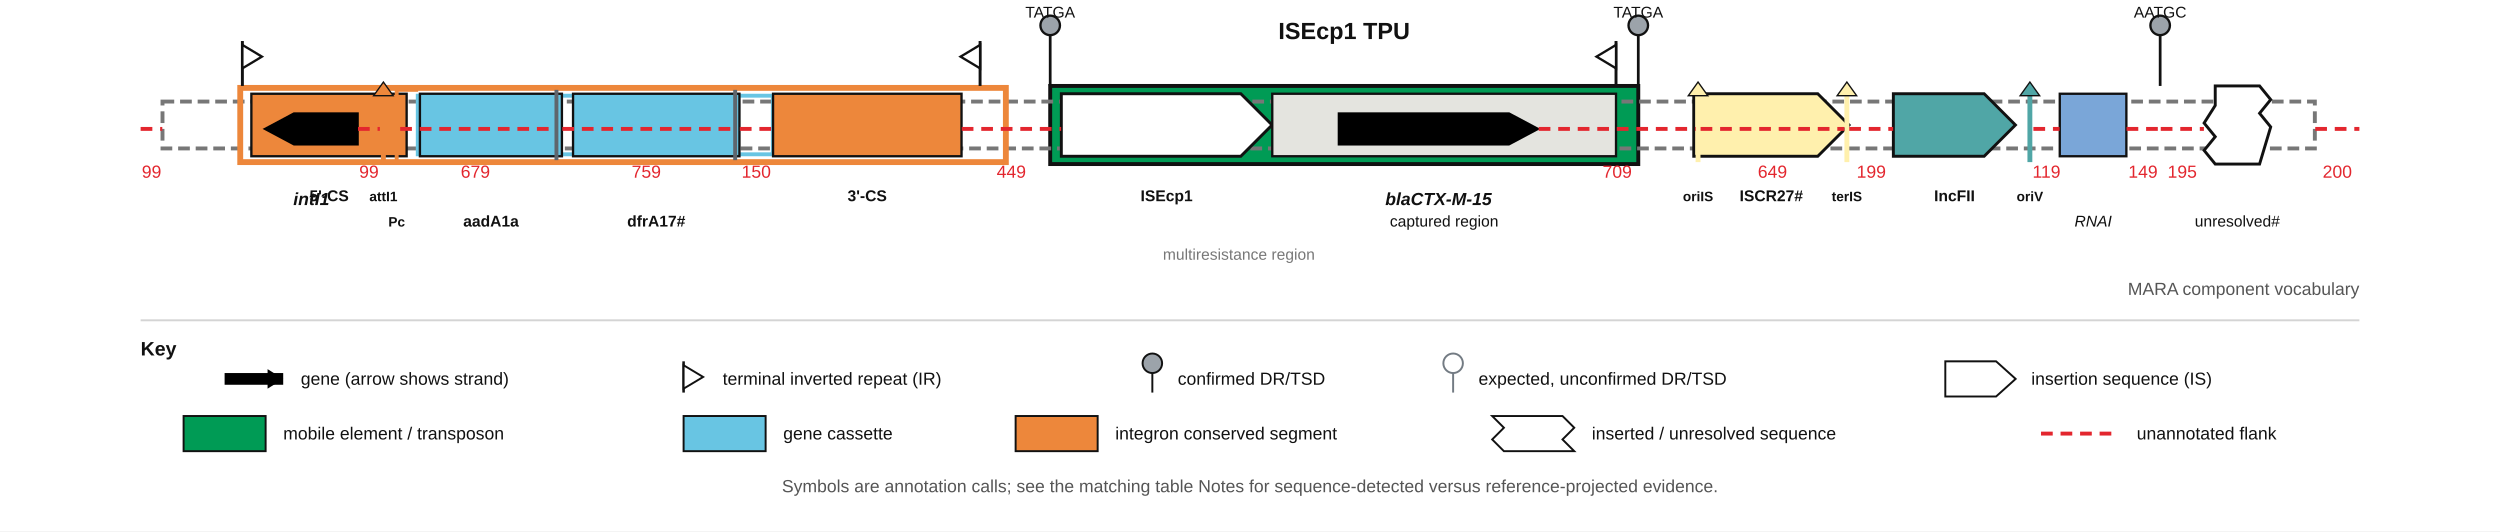
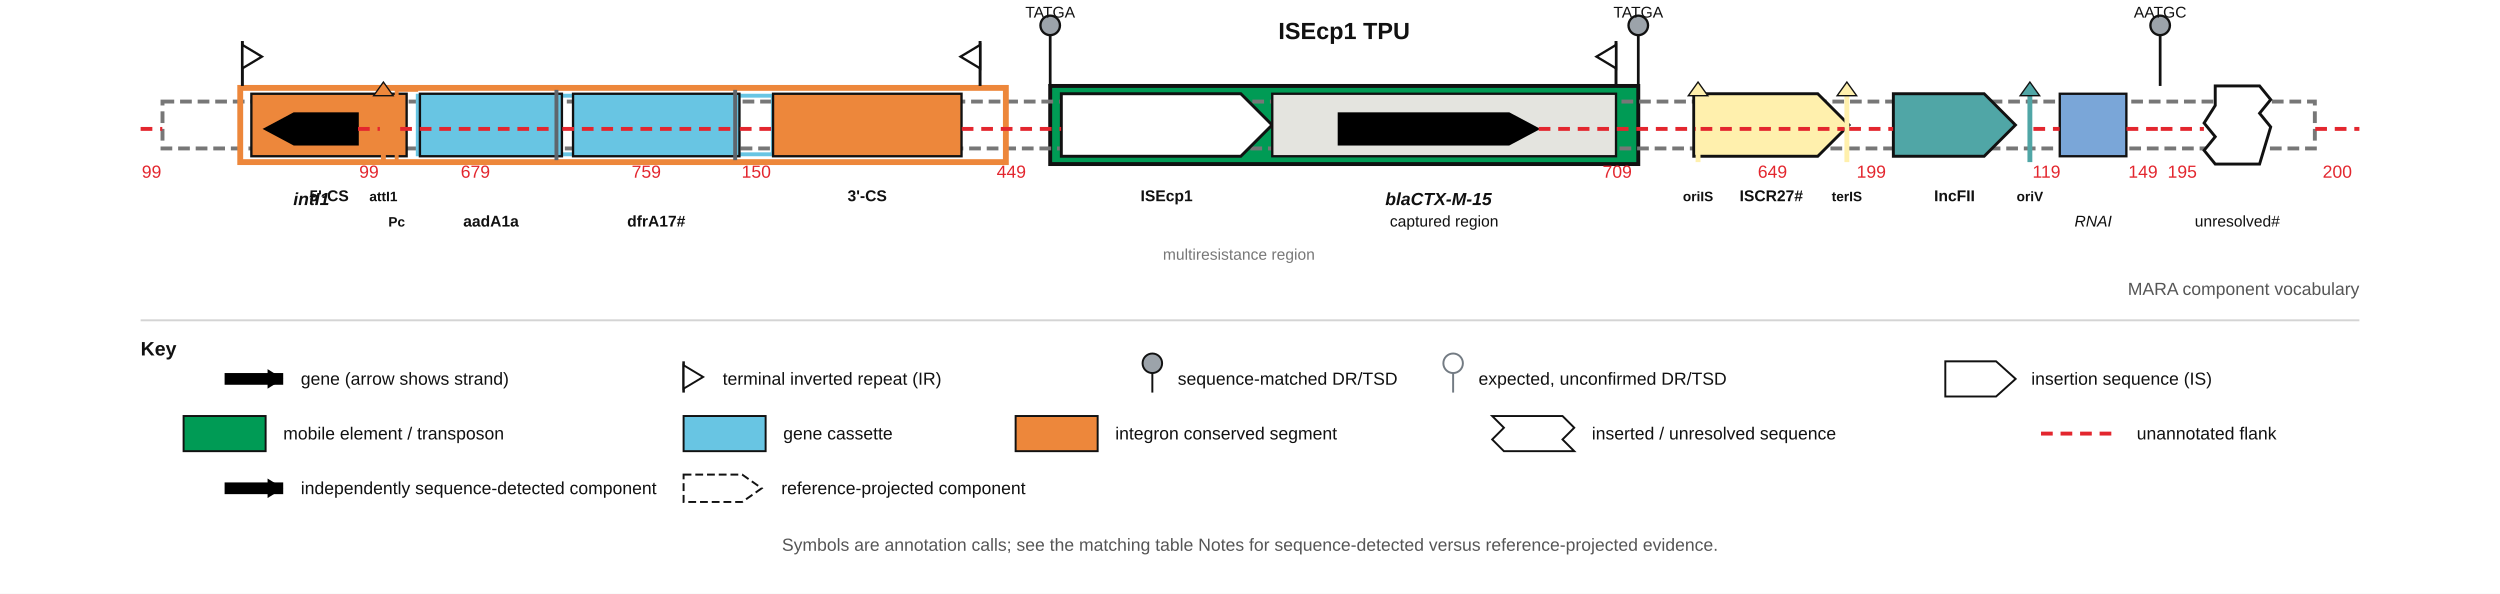
- <svg xmlns="http://www.w3.org/2000/svg" width="1280" height="272" style="background:#fff;font-family:Arial,Helvetica,sans-serif">
-   <rect x="0" y="0" width="1280" height="272" fill="#ffffff" />
+ <svg xmlns="http://www.w3.org/2000/svg" width="1280" height="304" style="background:#fff;font-family:Arial,Helvetica,sans-serif">
+   <rect x="0" y="0" width="1280" height="304" fill="#ffffff" />
  <rect x="537.7" y="44" width="301.1" height="40" fill="#009b55" stroke="#111111" stroke-width="2" />
  <text x="688.2" y="20.0" text-anchor="middle" font-size="12" font-weight="bold" font-style="normal" fill="#111111">ISEcp1 TPU</text>
  <rect x="83.2" y="52" width="1102.0" height="24" fill="none" stroke="#777777" stroke-width="2" stroke-dasharray="6,3" />
  <text x="634.3" y="133.0" text-anchor="middle" font-size="8" font-weight="normal" font-style="normal" fill="#777777">multiresistance region</text>
  <rect x="123.0" y="45" width="392.0" height="38" fill="none" stroke="#ed873b" stroke-width="3" />
  <rect x="213.9" y="49" width="181.8" height="30" fill="none" stroke="#68c5e3" stroke-width="2" />
  <rect x="128.7" y="48" width="79.5" height="32" fill="#ed873b" stroke="#111111" stroke-width="1.2" />
  <text x="168.5" y="103.0" text-anchor="middle" font-size="8" font-weight="bold" font-style="normal" fill="#111111">5'-CS</text>
  <rect x="395.8" y="48" width="96.5" height="32" fill="#ed873b" stroke="#111111" stroke-width="1.2" />
  <text x="444.0" y="103.0" text-anchor="middle" font-size="8" font-weight="bold" font-style="normal" fill="#111111">3'-CS</text>
  <rect x="215.0" y="48" width="72.7" height="32" fill="#68c5e3" stroke="#111111" stroke-width="1.2" />
  <text x="251.4" y="116.0" text-anchor="middle" font-size="8" font-weight="bold" font-style="normal" fill="#111111">aadA1a</text>
  <rect x="293.4" y="48" width="85.2" height="32" fill="#68c5e3" stroke="#111111" stroke-width="1.2" />
  <text x="336.0" y="116.0" text-anchor="middle" font-size="8" font-weight="bold" font-style="normal" fill="#111111">dfrA17#</text>
  <line x1="284.9" y1="46" x2="284.9" y2="82" stroke="#5f666d" stroke-width="2" />
  <line x1="376.4" y1="46" x2="376.4" y2="82" stroke="#5f666d" stroke-width="2" />
  <line x1="196.3" y1="45" x2="196.3" y2="83" stroke="#ed873b" stroke-width="2.5" />
  <polygon points="196.3,42 201.3,49 191.3,49" fill="#ed873b" stroke="#111111" stroke-width="0.7" />
  <text x="196.3" y="103.0" text-anchor="middle" font-size="7" font-weight="bold" font-style="normal" fill="#111111">attI1</text>
  <line x1="203.1" y1="82" x2="203.1" y2="46" stroke="#ed873b" stroke-width="2" />
  <line x1="203.1" y1="46" x2="214.1" y2="46" stroke="#ed873b" stroke-width="2" />
  <text x="203.1" y="116.0" text-anchor="middle" font-size="7" font-weight="bold" font-style="normal" fill="#111111">Pc</text>
  <polygon points="543.4,48.0 635.3,48.0 651.3,64.0 635.3,80.0 543.4,80.0" fill="#ffffff" stroke="#111111" stroke-width="1.5" />
  <text x="597.3" y="103.0" text-anchor="middle" font-size="8" font-weight="bold" font-style="normal" fill="#111111">ISEcp1</text>
  <polygon points="867.2,48.0 930.7,48.0 946.7,64.0 930.7,80.0 867.2,80.0" fill="#fff0ad" stroke="#111111" stroke-width="1.5" />
  <text x="906.9" y="103.0" text-anchor="middle" font-size="8" font-weight="bold" font-style="normal" fill="#111111">ISCR27#</text>
  <rect x="651.4" y="48" width="176.0" height="32" fill="#e4e4df" stroke="#111111" stroke-width="1.2" />
  <text x="739.4" y="116.0" text-anchor="middle" font-size="8" font-weight="normal" font-style="normal" fill="#111111">captured region</text>
  <polygon points="1134.2,44.0 1156.9,44.0 1162.6,51.0 1156.9,58.0 1162.6,65.0 1156.9,84.0 1134.2,84.0 1128.5,77.0 1134.2,70.0 1128.5,63.0 1134.2,54.0" fill="#ffffff" stroke="#111111" stroke-width="1.5" />
  <text x="1145.5" y="116.0" text-anchor="middle" font-size="8" font-weight="normal" font-style="normal" fill="#111111">unresolved#</text>
  <polygon points="969.4,48.0 1015.9,48.0 1031.9,64.0 1015.9,80.0 969.4,80.0" fill="#50a6a6" stroke="#111111" stroke-width="1.5" />
  <text x="1000.7" y="103.0" text-anchor="middle" font-size="8" font-weight="bold" font-style="normal" fill="#111111">IncFII</text>
  <rect x="1054.6" y="48" width="34.1" height="32" fill="#7aa6d8" stroke="#111111" stroke-width="1.2" />
  <text x="1071.7" y="116.0" text-anchor="middle" font-size="8" font-weight="normal" font-style="italic" fill="#111111">RNAI</text>
  <line x1="869.4" y1="45" x2="869.4" y2="83" stroke="#fff0ad" stroke-width="2.5" />
  <polygon points="869.4,42 874.4,49 864.4,49" fill="#fff0ad" stroke="#111111" stroke-width="0.7" />
  <text x="869.4" y="103.0" text-anchor="middle" font-size="7" font-weight="bold" font-style="normal" fill="#111111">oriIS</text>
  <line x1="945.6" y1="45" x2="945.6" y2="83" stroke="#fff0ad" stroke-width="2.5" />
  <polygon points="945.6,42 950.6,49 940.6,49" fill="#fff0ad" stroke="#111111" stroke-width="0.7" />
  <text x="945.6" y="103.0" text-anchor="middle" font-size="7" font-weight="bold" font-style="normal" fill="#111111">terIS</text>
  <line x1="1039.3" y1="45" x2="1039.3" y2="83" stroke="#50a6a6" stroke-width="2.5" />
  <polygon points="1039.3,42 1044.3,49 1034.3,49" fill="#50a6a6" stroke="#111111" stroke-width="0.7" />
  <text x="1039.3" y="103.0" text-anchor="middle" font-size="7" font-weight="bold" font-style="normal" fill="#111111">oriV</text>
-   <polygon points="135.5,66 150.5,58 183.2,58 183.2,74 150.5,74" fill="#000" stroke="#000" stroke-width="1" />
+   <polygon points="135.5,66 150.5,58 183.2,58 183.2,74 150.5,74" fill="#000000" stroke="#000" stroke-width="1" />
  <text x="159.4" y="105.0" text-anchor="middle" font-size="9" font-weight="bold" font-style="italic" fill="#111111">intI1</text>
-   <polygon points="685.4,58 772.6,58 787.6,66 772.6,74 685.4,74" fill="#000" stroke="#000" stroke-width="1" />
+   <polygon points="685.4,58 772.6,58 787.6,66 772.6,74 685.4,74" fill="#000000" stroke="#000" stroke-width="1" />
  <text x="736.5" y="105.0" text-anchor="middle" font-size="9" font-weight="bold" font-style="italic" fill="#111111">blaCTX-M-15</text>
  <line x1="124.1" y1="44" x2="124.1" y2="21" stroke="#111111" stroke-width="1.5" />
  <polygon points="124.1,23 134.1,29 124.1,35" fill="#ffffff" stroke="#111111" stroke-width="1.2" />
  <line x1="501.8" y1="44" x2="501.8" y2="21" stroke="#111111" stroke-width="1.5" />
  <polygon points="501.8,23 491.8,29 501.8,35" fill="#ffffff" stroke="#111111" stroke-width="1.2" />
  <line x1="827.4" y1="44" x2="827.4" y2="21" stroke="#111111" stroke-width="1.5" />
  <polygon points="827.4,23 817.4,29 827.4,35" fill="#ffffff" stroke="#111111" stroke-width="1.2" />
  <g>
    <line x1="1106.0" y1="44" x2="1106.0" y2="18" stroke="#111111" stroke-width="1.4" />
    <circle cx="1106.0" cy="13" r="5" fill="#9ca3aa" stroke="#111111" stroke-width="1.2" />
    <text x="1106.0" y="9.0" text-anchor="middle" font-size="8" font-weight="normal" font-style="normal" fill="#111111">AATGC</text>
  </g>
  <line x1="183.3" y1="66" x2="194.5" y2="66" stroke="#e3262e" stroke-width="2" stroke-dasharray="6,4" />
  <text x="188.9" y="91.0" text-anchor="middle" font-size="9" font-weight="normal" font-style="normal" fill="#e3262e">99</text>
  <line x1="204.9" y1="66" x2="282.0" y2="66" stroke="#e3262e" stroke-width="2" stroke-dasharray="6,4" />
  <text x="243.4" y="91.0" text-anchor="middle" font-size="9" font-weight="normal" font-style="normal" fill="#e3262e">679</text>
  <line x1="287.9" y1="66" x2="374.0" y2="66" stroke="#e3262e" stroke-width="2" stroke-dasharray="6,4" />
  <text x="330.9" y="91.0" text-anchor="middle" font-size="9" font-weight="normal" font-style="normal" fill="#e3262e">759</text>
  <line x1="378.8" y1="66" x2="395.7" y2="66" stroke="#e3262e" stroke-width="2" stroke-dasharray="6,4" />
  <text x="387.2" y="91.0" text-anchor="middle" font-size="9" font-weight="normal" font-style="normal" fill="#e3262e">150</text>
  <line x1="492.4" y1="66" x2="543.3" y2="66" stroke="#e3262e" stroke-width="2" stroke-dasharray="6,4" />
  <text x="517.8" y="91.0" text-anchor="middle" font-size="9" font-weight="normal" font-style="normal" fill="#e3262e">449</text>
  <line x1="787.8" y1="66" x2="868.2" y2="66" stroke="#e3262e" stroke-width="2" stroke-dasharray="6,4" />
  <text x="828.0" y="91.0" text-anchor="middle" font-size="9" font-weight="normal" font-style="normal" fill="#e3262e">709</text>
  <line x1="870.7" y1="66" x2="944.3" y2="66" stroke="#e3262e" stroke-width="2" stroke-dasharray="6,4" />
  <text x="907.5" y="91.0" text-anchor="middle" font-size="9" font-weight="normal" font-style="normal" fill="#e3262e">649</text>
  <line x1="946.8" y1="66" x2="969.3" y2="66" stroke="#e3262e" stroke-width="2" stroke-dasharray="6,4" />
  <text x="958.1" y="91.0" text-anchor="middle" font-size="9" font-weight="normal" font-style="normal" fill="#e3262e">199</text>
  <line x1="1041.1" y1="66" x2="1054.5" y2="66" stroke="#e3262e" stroke-width="2" stroke-dasharray="6,4" />
  <text x="1047.8" y="91.0" text-anchor="middle" font-size="9" font-weight="normal" font-style="normal" fill="#e3262e">119</text>
  <line x1="1088.8" y1="66" x2="1105.6" y2="66" stroke="#e3262e" stroke-width="2" stroke-dasharray="6,4" />
  <text x="1097.2" y="91.0" text-anchor="middle" font-size="9" font-weight="normal" font-style="normal" fill="#e3262e">149</text>
  <line x1="1106.3" y1="66" x2="1128.4" y2="66" stroke="#e3262e" stroke-width="2" stroke-dasharray="6,4" />
  <text x="1117.3" y="91.0" text-anchor="middle" font-size="9" font-weight="normal" font-style="normal" fill="#e3262e">195</text>
  <line x1="72.0" y1="66" x2="83.1" y2="66" stroke="#e3262e" stroke-width="2" stroke-dasharray="6,4" />
  <text x="77.6" y="91.0" text-anchor="middle" font-size="9" font-weight="normal" font-style="normal" fill="#e3262e">99</text>
  <line x1="1185.4" y1="66" x2="1208.0" y2="66" stroke="#e3262e" stroke-width="2" stroke-dasharray="6,4" />
  <text x="1196.7" y="91.0" text-anchor="middle" font-size="9" font-weight="normal" font-style="normal" fill="#e3262e">200</text>
  <g>
    <line x1="537.7" y1="44" x2="537.7" y2="18" stroke="#111111" stroke-width="1.4" />
    <circle cx="537.7" cy="13" r="5" fill="#9ca3aa" stroke="#111111" stroke-width="1.2" />
    <text x="537.7" y="9.0" text-anchor="middle" font-size="8" font-weight="normal" font-style="normal" fill="#111111">TATGA</text>
  </g>
  <g>
    <line x1="838.8" y1="44" x2="838.8" y2="18" stroke="#111111" stroke-width="1.4" />
    <circle cx="838.8" cy="13" r="5" fill="#9ca3aa" stroke="#111111" stroke-width="1.2" />
    <text x="838.8" y="9.0" text-anchor="middle" font-size="8" font-weight="normal" font-style="normal" fill="#111111">TATGA</text>
  </g>
  <text x="1208.0" y="151.0" text-anchor="end" font-size="9" font-weight="normal" font-style="normal" fill="#555">MARA component vocabulary</text>
  <line x1="72" y1="164" x2="1208" y2="164" stroke="#d4d4d4" stroke-width="1" />
  <text x="72.0" y="182.0" text-anchor="start" font-size="10" font-weight="bold" font-style="normal" fill="#111111">Key</text>
  <line x1="115" y1="194" x2="145" y2="194" stroke="#000" stroke-width="6" />
  <polygon points="145,194 137,189 137,199" fill="#000" />
  <text x="154.0" y="197.0" text-anchor="start" font-size="9" font-weight="normal" font-style="normal" fill="#111111">gene (arrow shows strand)</text>
  <line x1="350" y1="201" x2="350" y2="185" stroke="#111" stroke-width="1.3" />
  <polygon points="350,187 360,193 350,199" fill="#fff" stroke="#111" />
  <text x="370.0" y="197.0" text-anchor="start" font-size="9" font-weight="normal" font-style="normal" fill="#111111">terminal inverted repeat (IR)</text>
  <line x1="590" y1="201" x2="590" y2="187" stroke="#111" />
  <circle cx="590" cy="186" r="5" fill="#9ca3aa" stroke="#111" />
-   <text x="603.0" y="197.0" text-anchor="start" font-size="9" font-weight="normal" font-style="normal" fill="#111111">confirmed DR/TSD</text>
+   <text x="603.0" y="197.0" text-anchor="start" font-size="9" font-weight="normal" font-style="normal" fill="#111111">sequence-matched DR/TSD</text>
  <line x1="744" y1="201" x2="744" y2="187" stroke="#737b83" />
  <circle cx="744" cy="186" r="5" fill="#fff" stroke="#737b83" />
  <text x="757.0" y="197.0" text-anchor="start" font-size="9" font-weight="normal" font-style="normal" fill="#111111">expected, unconfirmed DR/TSD</text>
  <polygon points="996,185 1022,185 1032,194 1022,203 996,203" fill="#fff" stroke="#111" />
  <text x="1040.0" y="197.0" text-anchor="start" font-size="9" font-weight="normal" font-style="normal" fill="#111111">insertion sequence (IS)</text>
  <rect x="94" y="213" width="42" height="18" fill="#009b55" stroke="#111" />
  <text x="145.0" y="225.0" text-anchor="start" font-size="9" font-weight="normal" font-style="normal" fill="#111111">mobile element / transposon</text>
  <rect x="350" y="213" width="42" height="18" fill="#68c5e3" stroke="#111" />
  <text x="401.0" y="225.0" text-anchor="start" font-size="9" font-weight="normal" font-style="normal" fill="#111111">gene cassette</text>
  <rect x="520" y="213" width="42" height="18" fill="#ed873b" stroke="#111" />
  <text x="571.0" y="225.0" text-anchor="start" font-size="9" font-weight="normal" font-style="normal" fill="#111111">integron conserved segment</text>
  <polygon points="770,213 800,213 806,219 800,225 806,231 770,231 764,225 770,219 764,213" fill="#fff" stroke="#111" />
  <text x="815.0" y="225.0" text-anchor="start" font-size="9" font-weight="normal" font-style="normal" fill="#111111">inserted / unresolved sequence</text>
  <line x1="1045" y1="222" x2="1085" y2="222" stroke="#e3262e" stroke-width="2" stroke-dasharray="6,4" />
  <text x="1094.0" y="225.0" text-anchor="start" font-size="9" font-weight="normal" font-style="normal" fill="#111111">unannotated flank</text>
-   <text x="640.0" y="252.0" text-anchor="middle" font-size="9" font-weight="normal" font-style="normal" fill="#555555">Symbols are annotation calls; see the matching table Notes for sequence-detected versus reference-projected evidence.</text>
+   <line x1="115" y1="250" x2="145" y2="250" stroke="#000" stroke-width="6" />
+   <polygon points="145,250 137,245 137,255" fill="#000" />
+   <text x="154.0" y="253.0" text-anchor="start" font-size="9" font-weight="normal" font-style="normal" fill="#111111">independently sequence-detected component</text>
+   <polygon points="350,243 380,243 390,250 380,257 350,257" fill="#fff" stroke="#111" stroke-dasharray="4,2" />
+   <text x="400.0" y="253.0" text-anchor="start" font-size="9" font-weight="normal" font-style="normal" fill="#111111">reference-projected component</text>
+   <text x="640.0" y="282.0" text-anchor="middle" font-size="9" font-weight="normal" font-style="normal" fill="#555555">Symbols are annotation calls; see the matching table Notes for sequence-detected versus reference-projected evidence.</text>
</svg>
